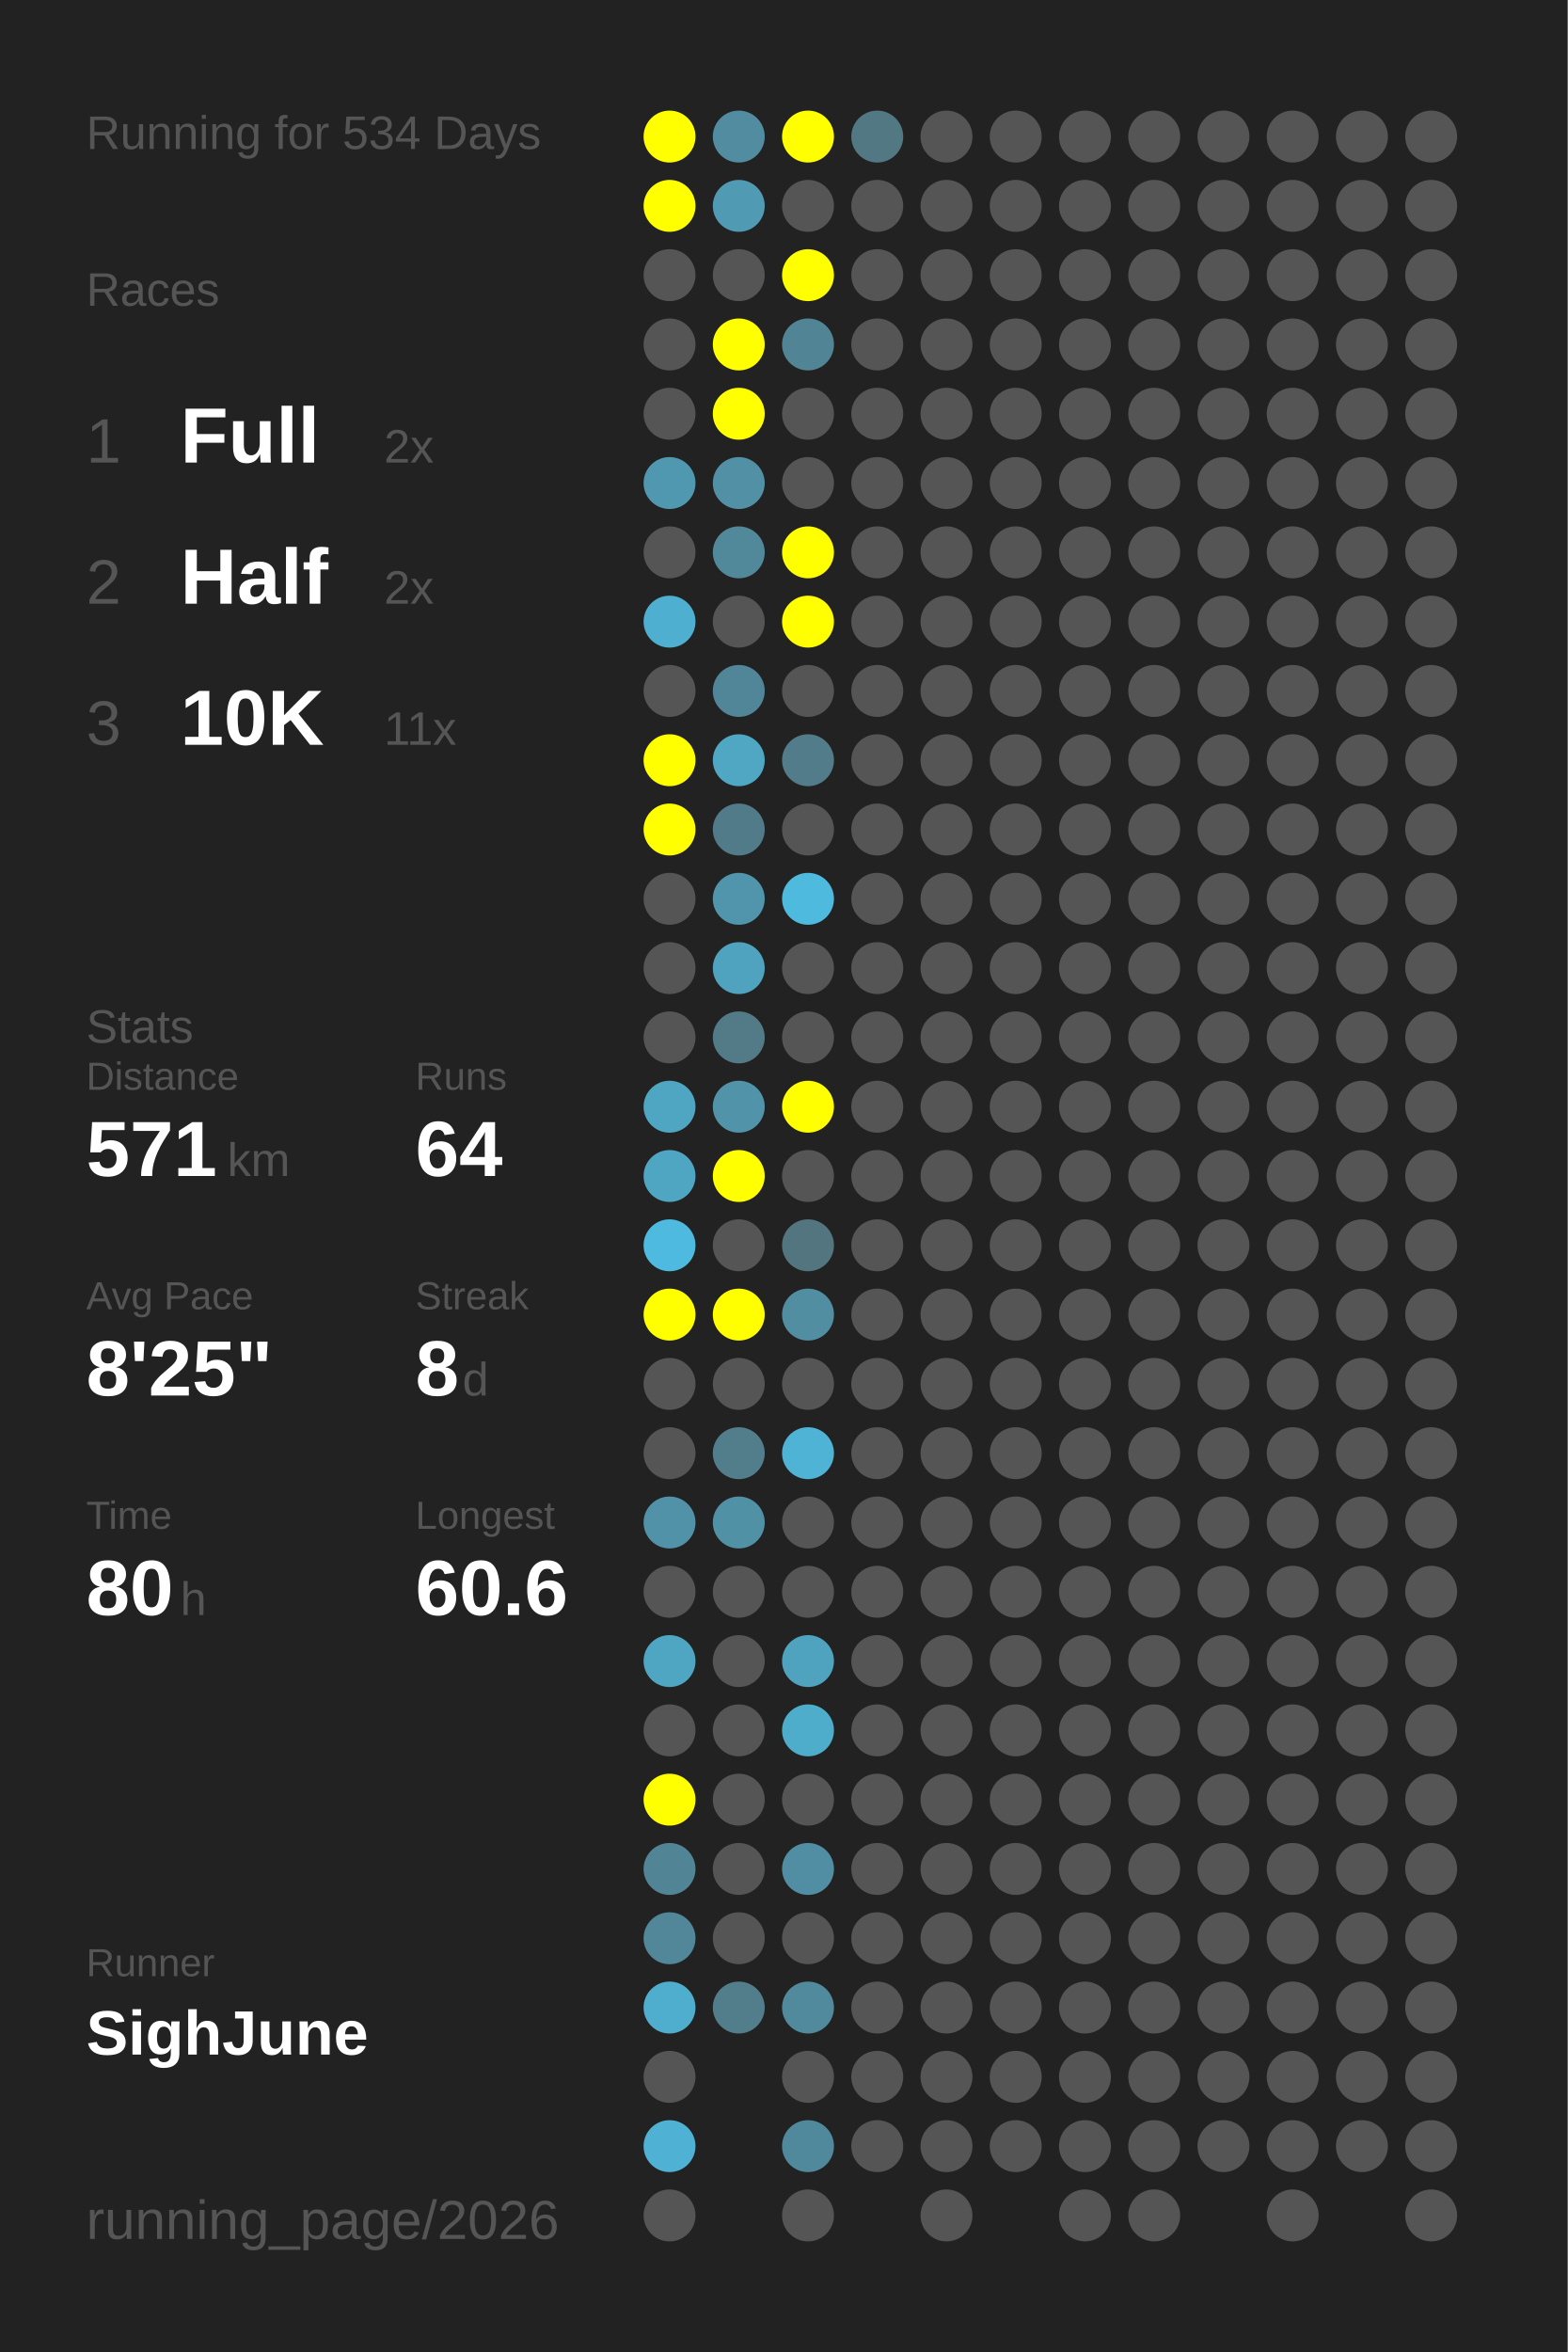
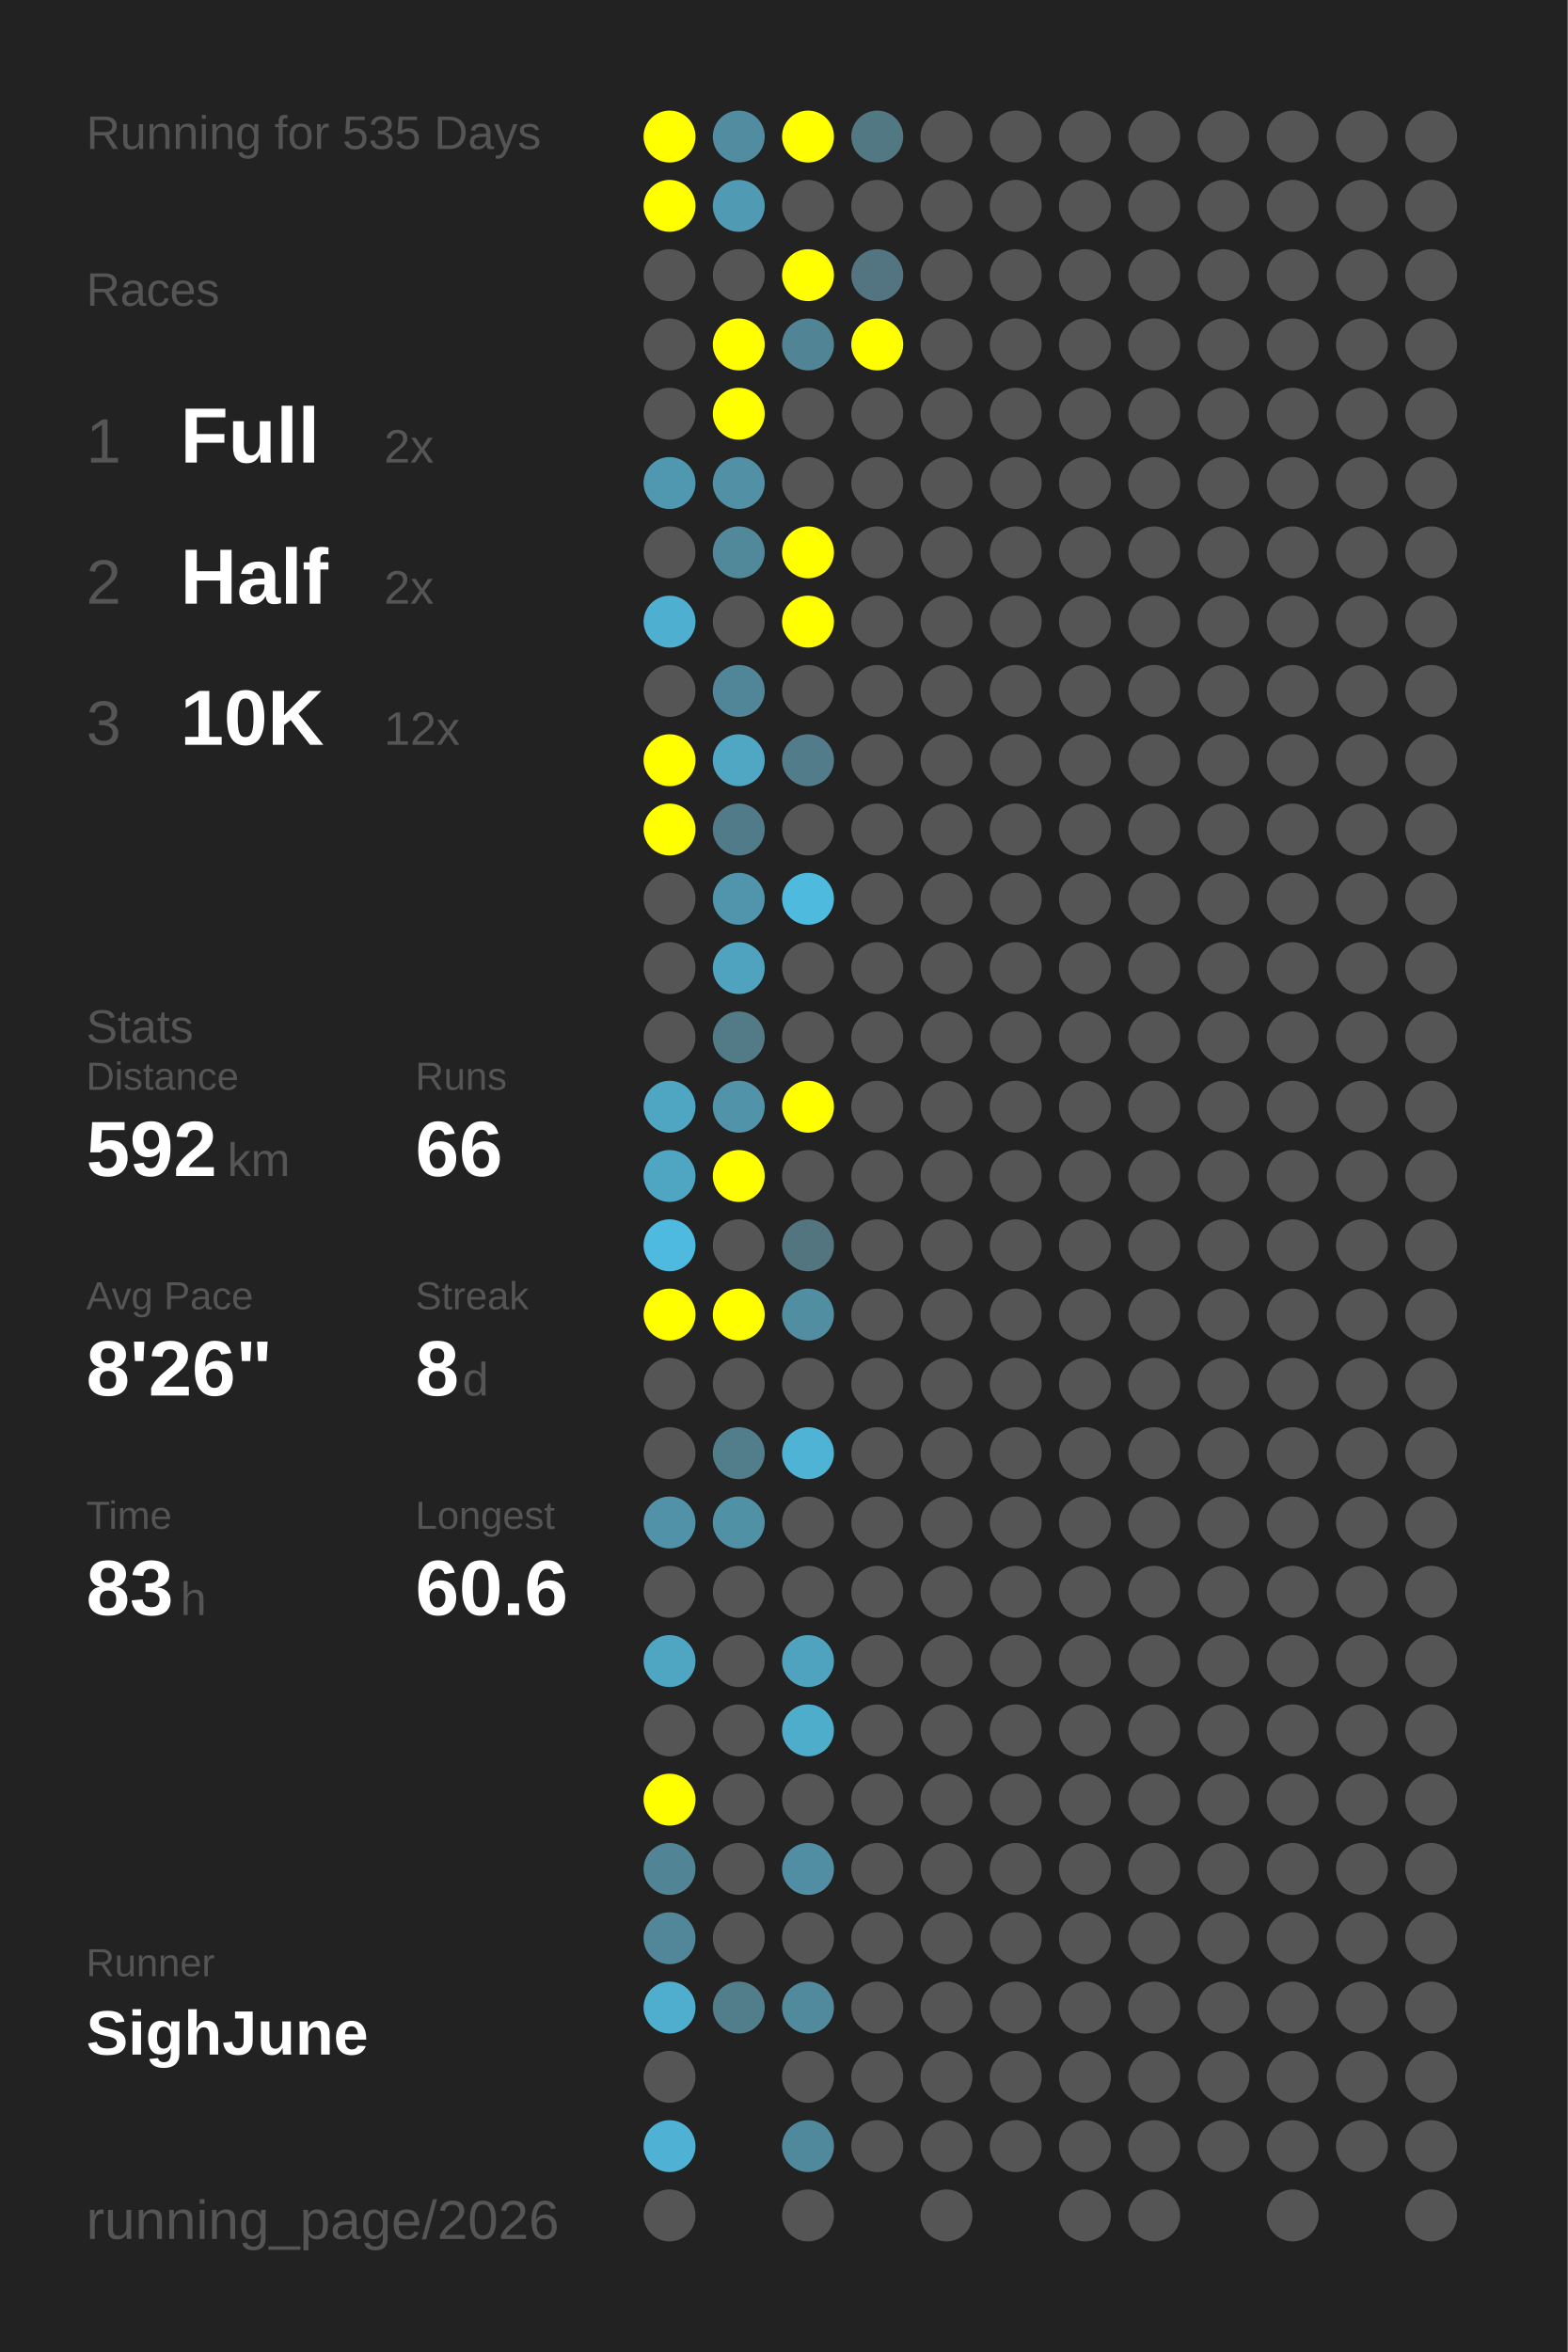
<svg xmlns="http://www.w3.org/2000/svg" baseProfile="full" height="300mm" version="1.1" viewBox="0,0,200,300" width="200mm">
  <defs />
  <rect fill="#222222" height="300" width="200" x="0" y="0" />
-   <text fill="#555555" style="font-size:6px; font-family:Arial;" x="11" y="19">Running for 534 Days</text>
+   <text fill="#555555" style="font-size:6px; font-family:Arial;" x="11" y="19">Running for 535 Days</text>
  <text fill="#555555" style="font-size:6px; font-family:Arial;" x="11" y="39">Races</text>
  <text fill="#555555" style="font-size:8px; font-family:Arial;" x="11" y="59">1</text>
  <text fill="#FFFFFF" style="font-size:10px; font-family:Arial; font-weight:bold;" x="23" y="59">Full</text>
  <text fill="#555555" style="font-size:6px; font-family:Arial;" x="49" y="59">2x</text>
  <text fill="#555555" style="font-size:8px; font-family:Arial;" x="11" y="77">2</text>
  <text fill="#FFFFFF" style="font-size:10px; font-family:Arial; font-weight:bold;" x="23" y="77">Half</text>
  <text fill="#555555" style="font-size:6px; font-family:Arial;" x="49" y="77">2x</text>
  <text fill="#555555" style="font-size:8px; font-family:Arial;" x="11" y="95">3</text>
  <text fill="#FFFFFF" style="font-size:10px; font-family:Arial; font-weight:bold;" x="23" y="95">10K</text>
-   <text fill="#555555" style="font-size:6px; font-family:Arial;" x="49" y="95">11x</text>
+   <text fill="#555555" style="font-size:6px; font-family:Arial;" x="49" y="95">12x</text>
  <text fill="#555555" style="font-size:6px; font-family:Arial;" x="11" y="133">Stats</text>
  <text fill="#555555" style="font-size:5px; font-family:Arial;" x="11" y="139">Distance</text>
-   <text fill="#FFFFFF" style="font-size:10px; font-family:Arial; font-weight:bold;" x="11" y="150">571</text>
+   <text fill="#FFFFFF" style="font-size:10px; font-family:Arial; font-weight:bold;" x="11" y="150">592</text>
  <text fill="#555555" style="font-size:6px; font-family:Arial;" x="29" y="150">km</text>
  <text fill="#555555" style="font-size:5px; font-family:Arial;" x="53" y="139">Runs</text>
-   <text fill="#FFFFFF" style="font-size:10px; font-family:Arial; font-weight:bold;" x="53" y="150">64</text>
+   <text fill="#FFFFFF" style="font-size:10px; font-family:Arial; font-weight:bold;" x="53" y="150">66</text>
  <text fill="#555555" style="font-size:5px; font-family:Arial;" x="11" y="167">Avg Pace</text>
-   <text fill="#FFFFFF" style="font-size:10px; font-family:Arial; font-weight:bold;" x="11" y="178">8'25"</text>
+   <text fill="#FFFFFF" style="font-size:10px; font-family:Arial; font-weight:bold;" x="11" y="178">8'26"</text>
  <text fill="#555555" style="font-size:5px; font-family:Arial;" x="53" y="167">Streak</text>
  <text fill="#FFFFFF" style="font-size:10px; font-family:Arial; font-weight:bold;" x="53" y="178">8</text>
  <text fill="#555555" style="font-size:6px; font-family:Arial;" x="59" y="178">d</text>
  <text fill="#555555" style="font-size:5px; font-family:Arial;" x="11" y="195">Time</text>
-   <text fill="#FFFFFF" style="font-size:10px; font-family:Arial; font-weight:bold;" x="11" y="206">80</text>
+   <text fill="#FFFFFF" style="font-size:10px; font-family:Arial; font-weight:bold;" x="11" y="206">83</text>
  <text fill="#555555" style="font-size:6px; font-family:Arial;" x="23" y="206">h</text>
  <text fill="#555555" style="font-size:5px; font-family:Arial;" x="53" y="195">Longest</text>
  <text fill="#FFFFFF" style="font-size:10px; font-family:Arial; font-weight:bold;" x="53" y="206">60.6</text>
  <text fill="#555555" style="font-size:5px; font-family:Arial;" x="11" y="252.065">Runner</text>
  <text fill="#FFFFFF" style="font-size:8px; font-family:Arial; font-weight:bold;" x="11" y="262.065">SighJune</text>
  <text fill="#555555" style="font-size:7px; font-family:Arial;" x="11" y="285.581">running_page/2026</text>
  <circle cx="85.417" cy="17.419" fill="#FFFF00" r="3.312" />
  <circle cx="85.417" cy="26.258" fill="#FFFF00" r="3.312" />
  <circle cx="85.417" cy="35.097" fill="#555555" r="3.312" />
  <circle cx="85.417" cy="43.935" fill="#555555" r="3.312" />
  <circle cx="85.417" cy="52.774" fill="#555555" r="3.312" />
  <circle cx="85.417" cy="61.613" fill="#5098b0" r="3.312" />
  <circle cx="85.417" cy="70.452" fill="#555555" r="3.312" />
  <circle cx="85.417" cy="79.29" fill="#4fafd0" r="3.312" />
  <circle cx="85.417" cy="88.129" fill="#555555" r="3.312" />
  <circle cx="85.417" cy="96.968" fill="#FFFF00" r="3.312" />
  <circle cx="85.417" cy="105.806" fill="#FFFF00" r="3.312" />
  <circle cx="85.417" cy="114.645" fill="#555555" r="3.312" />
  <circle cx="85.417" cy="123.484" fill="#555555" r="3.312" />
  <circle cx="85.417" cy="132.323" fill="#555555" r="3.312" />
  <circle cx="85.417" cy="141.161" fill="#4fa6c3" r="3.312" />
  <circle cx="85.417" cy="150" fill="#4fa6c3" r="3.312" />
  <circle cx="85.417" cy="158.839" fill="#4ebadf" r="3.312" />
  <circle cx="85.417" cy="167.677" fill="#FFFF00" r="3.312" />
  <circle cx="85.417" cy="176.516" fill="#555555" r="3.312" />
  <circle cx="85.417" cy="185.355" fill="#555555" r="3.312" />
  <circle cx="85.417" cy="194.194" fill="#5192a8" r="3.312" />
  <circle cx="85.417" cy="203.032" fill="#555555" r="3.312" />
  <circle cx="85.417" cy="211.871" fill="#4fa6c3" r="3.312" />
  <circle cx="85.417" cy="220.71" fill="#555555" r="3.312" />
  <circle cx="85.417" cy="229.548" fill="#FFFF00" r="3.312" />
  <circle cx="85.417" cy="238.387" fill="#518495" r="3.312" />
  <circle cx="85.417" cy="247.226" fill="#518799" r="3.312" />
  <circle cx="85.417" cy="256.065" fill="#4faece" r="3.312" />
  <circle cx="85.417" cy="264.903" fill="#555555" r="3.312" />
  <circle cx="85.417" cy="273.742" fill="#4fb2d4" r="3.312" />
  <circle cx="85.417" cy="282.581" fill="#555555" r="3.312" />
  <circle cx="94.25" cy="17.419" fill="#518ca0" r="3.312" />
  <circle cx="94.25" cy="26.258" fill="#509ab3" r="3.312" />
  <circle cx="94.25" cy="35.097" fill="#555555" r="3.312" />
  <circle cx="94.25" cy="43.935" fill="#FFFF00" r="3.312" />
  <circle cx="94.25" cy="52.774" fill="#FFFF00" r="3.312" />
  <circle cx="94.25" cy="61.613" fill="#5190a5" r="3.312" />
  <circle cx="94.25" cy="70.452" fill="#51899b" r="3.312" />
  <circle cx="94.25" cy="79.29" fill="#555555" r="3.312" />
  <circle cx="94.25" cy="88.129" fill="#518698" r="3.312" />
  <circle cx="94.25" cy="96.968" fill="#4fa7c4" r="3.312" />
  <circle cx="94.25" cy="105.806" fill="#527b89" r="3.312" />
  <circle cx="94.25" cy="114.645" fill="#5095ac" r="3.312" />
  <circle cx="94.25" cy="123.484" fill="#4fa3bf" r="3.312" />
  <circle cx="94.25" cy="132.323" fill="#527a87" r="3.312" />
  <circle cx="94.25" cy="141.161" fill="#5193a9" r="3.312" />
  <circle cx="94.25" cy="150" fill="#FFFF00" r="3.312" />
  <circle cx="94.25" cy="158.839" fill="#555555" r="3.312" />
  <circle cx="94.25" cy="167.677" fill="#FFFF00" r="3.312" />
  <circle cx="94.25" cy="176.516" fill="#555555" r="3.312" />
  <circle cx="94.25" cy="185.355" fill="#527e8c" r="3.312" />
  <circle cx="94.25" cy="194.194" fill="#5191a6" r="3.312" />
  <circle cx="94.25" cy="203.032" fill="#555555" r="3.312" />
  <circle cx="94.25" cy="211.871" fill="#555555" r="3.312" />
  <circle cx="94.25" cy="220.71" fill="#555555" r="3.312" />
  <circle cx="94.25" cy="229.548" fill="#555555" r="3.312" />
  <circle cx="94.25" cy="238.387" fill="#555555" r="3.312" />
  <circle cx="94.25" cy="247.226" fill="#555555" r="3.312" />
  <circle cx="94.25" cy="256.065" fill="#527d8b" r="3.312" />
  <circle cx="103.083" cy="17.419" fill="#FFFF00" r="3.312" />
  <circle cx="103.083" cy="26.258" fill="#555555" r="3.312" />
  <circle cx="103.083" cy="35.097" fill="#FFFF00" r="3.312" />
  <circle cx="103.083" cy="43.935" fill="#518495" r="3.312" />
  <circle cx="103.083" cy="52.774" fill="#555555" r="3.312" />
  <circle cx="103.083" cy="61.613" fill="#555555" r="3.312" />
  <circle cx="103.083" cy="70.452" fill="#FFFF00" r="3.312" />
  <circle cx="103.083" cy="79.29" fill="#FFFF00" r="3.312" />
  <circle cx="103.083" cy="88.129" fill="#555555" r="3.312" />
  <circle cx="103.083" cy="96.968" fill="#527c8a" r="3.312" />
  <circle cx="103.083" cy="105.806" fill="#555555" r="3.312" />
  <circle cx="103.083" cy="114.645" fill="#4ebade" r="3.312" />
  <circle cx="103.083" cy="123.484" fill="#555555" r="3.312" />
  <circle cx="103.083" cy="132.323" fill="#555555" r="3.312" />
  <circle cx="103.083" cy="141.161" fill="#FFFF00" r="3.312" />
  <circle cx="103.083" cy="150" fill="#555555" r="3.312" />
  <circle cx="103.083" cy="158.839" fill="#527580" r="3.312" />
  <circle cx="103.083" cy="167.677" fill="#518ea2" r="3.312" />
  <circle cx="103.083" cy="176.516" fill="#555555" r="3.312" />
  <circle cx="103.083" cy="185.355" fill="#4eb3d5" r="3.312" />
  <circle cx="103.083" cy="194.194" fill="#555555" r="3.312" />
  <circle cx="103.083" cy="203.032" fill="#555555" r="3.312" />
  <circle cx="103.083" cy="211.871" fill="#4fa3bf" r="3.312" />
  <circle cx="103.083" cy="220.71" fill="#4fadcc" r="3.312" />
  <circle cx="103.083" cy="229.548" fill="#555555" r="3.312" />
  <circle cx="103.083" cy="238.387" fill="#518ea3" r="3.312" />
  <circle cx="103.083" cy="247.226" fill="#555555" r="3.312" />
  <circle cx="103.083" cy="256.065" fill="#518a9d" r="3.312" />
  <circle cx="103.083" cy="264.903" fill="#555555" r="3.312" />
  <circle cx="103.083" cy="273.742" fill="#51899c" r="3.312" />
  <circle cx="103.083" cy="282.581" fill="#555555" r="3.312" />
  <circle cx="111.917" cy="17.419" fill="#527884" r="3.312" />
  <circle cx="111.917" cy="26.258" fill="#555555" r="3.312" />
-   <circle cx="111.917" cy="35.097" fill="#555555" r="3.312" />
-   <circle cx="111.917" cy="43.935" fill="#555555" r="3.312" />
+   <circle cx="111.917" cy="35.097" fill="#527581" r="3.312" />
+   <circle cx="111.917" cy="43.935" fill="#FFFF00" r="3.312" />
  <circle cx="111.917" cy="52.774" fill="#555555" r="3.312" />
  <circle cx="111.917" cy="61.613" fill="#555555" r="3.312" />
  <circle cx="111.917" cy="70.452" fill="#555555" r="3.312" />
  <circle cx="111.917" cy="79.29" fill="#555555" r="3.312" />
  <circle cx="111.917" cy="88.129" fill="#555555" r="3.312" />
  <circle cx="111.917" cy="96.968" fill="#555555" r="3.312" />
  <circle cx="111.917" cy="105.806" fill="#555555" r="3.312" />
  <circle cx="111.917" cy="114.645" fill="#555555" r="3.312" />
  <circle cx="111.917" cy="123.484" fill="#555555" r="3.312" />
  <circle cx="111.917" cy="132.323" fill="#555555" r="3.312" />
  <circle cx="111.917" cy="141.161" fill="#555555" r="3.312" />
  <circle cx="111.917" cy="150" fill="#555555" r="3.312" />
  <circle cx="111.917" cy="158.839" fill="#555555" r="3.312" />
  <circle cx="111.917" cy="167.677" fill="#555555" r="3.312" />
  <circle cx="111.917" cy="176.516" fill="#555555" r="3.312" />
  <circle cx="111.917" cy="185.355" fill="#555555" r="3.312" />
  <circle cx="111.917" cy="194.194" fill="#555555" r="3.312" />
  <circle cx="111.917" cy="203.032" fill="#555555" r="3.312" />
  <circle cx="111.917" cy="211.871" fill="#555555" r="3.312" />
  <circle cx="111.917" cy="220.71" fill="#555555" r="3.312" />
  <circle cx="111.917" cy="229.548" fill="#555555" r="3.312" />
  <circle cx="111.917" cy="238.387" fill="#555555" r="3.312" />
  <circle cx="111.917" cy="247.226" fill="#555555" r="3.312" />
  <circle cx="111.917" cy="256.065" fill="#555555" r="3.312" />
  <circle cx="111.917" cy="264.903" fill="#555555" r="3.312" />
  <circle cx="111.917" cy="273.742" fill="#555555" r="3.312" />
  <circle cx="120.75" cy="17.419" fill="#555555" r="3.312" />
  <circle cx="120.75" cy="26.258" fill="#555555" r="3.312" />
  <circle cx="120.75" cy="35.097" fill="#555555" r="3.312" />
  <circle cx="120.75" cy="43.935" fill="#555555" r="3.312" />
  <circle cx="120.75" cy="52.774" fill="#555555" r="3.312" />
  <circle cx="120.75" cy="61.613" fill="#555555" r="3.312" />
  <circle cx="120.75" cy="70.452" fill="#555555" r="3.312" />
  <circle cx="120.75" cy="79.29" fill="#555555" r="3.312" />
  <circle cx="120.75" cy="88.129" fill="#555555" r="3.312" />
  <circle cx="120.75" cy="96.968" fill="#555555" r="3.312" />
  <circle cx="120.75" cy="105.806" fill="#555555" r="3.312" />
  <circle cx="120.75" cy="114.645" fill="#555555" r="3.312" />
  <circle cx="120.75" cy="123.484" fill="#555555" r="3.312" />
  <circle cx="120.75" cy="132.323" fill="#555555" r="3.312" />
  <circle cx="120.75" cy="141.161" fill="#555555" r="3.312" />
  <circle cx="120.75" cy="150" fill="#555555" r="3.312" />
  <circle cx="120.75" cy="158.839" fill="#555555" r="3.312" />
  <circle cx="120.75" cy="167.677" fill="#555555" r="3.312" />
  <circle cx="120.75" cy="176.516" fill="#555555" r="3.312" />
  <circle cx="120.75" cy="185.355" fill="#555555" r="3.312" />
  <circle cx="120.75" cy="194.194" fill="#555555" r="3.312" />
  <circle cx="120.75" cy="203.032" fill="#555555" r="3.312" />
  <circle cx="120.75" cy="211.871" fill="#555555" r="3.312" />
  <circle cx="120.75" cy="220.71" fill="#555555" r="3.312" />
  <circle cx="120.75" cy="229.548" fill="#555555" r="3.312" />
  <circle cx="120.75" cy="238.387" fill="#555555" r="3.312" />
  <circle cx="120.75" cy="247.226" fill="#555555" r="3.312" />
  <circle cx="120.75" cy="256.065" fill="#555555" r="3.312" />
  <circle cx="120.75" cy="264.903" fill="#555555" r="3.312" />
  <circle cx="120.75" cy="273.742" fill="#555555" r="3.312" />
  <circle cx="120.75" cy="282.581" fill="#555555" r="3.312" />
  <circle cx="129.583" cy="17.419" fill="#555555" r="3.312" />
  <circle cx="129.583" cy="26.258" fill="#555555" r="3.312" />
  <circle cx="129.583" cy="35.097" fill="#555555" r="3.312" />
  <circle cx="129.583" cy="43.935" fill="#555555" r="3.312" />
  <circle cx="129.583" cy="52.774" fill="#555555" r="3.312" />
  <circle cx="129.583" cy="61.613" fill="#555555" r="3.312" />
  <circle cx="129.583" cy="70.452" fill="#555555" r="3.312" />
  <circle cx="129.583" cy="79.29" fill="#555555" r="3.312" />
  <circle cx="129.583" cy="88.129" fill="#555555" r="3.312" />
  <circle cx="129.583" cy="96.968" fill="#555555" r="3.312" />
  <circle cx="129.583" cy="105.806" fill="#555555" r="3.312" />
  <circle cx="129.583" cy="114.645" fill="#555555" r="3.312" />
  <circle cx="129.583" cy="123.484" fill="#555555" r="3.312" />
  <circle cx="129.583" cy="132.323" fill="#555555" r="3.312" />
  <circle cx="129.583" cy="141.161" fill="#555555" r="3.312" />
  <circle cx="129.583" cy="150" fill="#555555" r="3.312" />
  <circle cx="129.583" cy="158.839" fill="#555555" r="3.312" />
  <circle cx="129.583" cy="167.677" fill="#555555" r="3.312" />
  <circle cx="129.583" cy="176.516" fill="#555555" r="3.312" />
  <circle cx="129.583" cy="185.355" fill="#555555" r="3.312" />
  <circle cx="129.583" cy="194.194" fill="#555555" r="3.312" />
  <circle cx="129.583" cy="203.032" fill="#555555" r="3.312" />
  <circle cx="129.583" cy="211.871" fill="#555555" r="3.312" />
  <circle cx="129.583" cy="220.71" fill="#555555" r="3.312" />
  <circle cx="129.583" cy="229.548" fill="#555555" r="3.312" />
  <circle cx="129.583" cy="238.387" fill="#555555" r="3.312" />
  <circle cx="129.583" cy="247.226" fill="#555555" r="3.312" />
  <circle cx="129.583" cy="256.065" fill="#555555" r="3.312" />
  <circle cx="129.583" cy="264.903" fill="#555555" r="3.312" />
  <circle cx="129.583" cy="273.742" fill="#555555" r="3.312" />
  <circle cx="138.417" cy="17.419" fill="#555555" r="3.312" />
  <circle cx="138.417" cy="26.258" fill="#555555" r="3.312" />
  <circle cx="138.417" cy="35.097" fill="#555555" r="3.312" />
  <circle cx="138.417" cy="43.935" fill="#555555" r="3.312" />
  <circle cx="138.417" cy="52.774" fill="#555555" r="3.312" />
  <circle cx="138.417" cy="61.613" fill="#555555" r="3.312" />
  <circle cx="138.417" cy="70.452" fill="#555555" r="3.312" />
  <circle cx="138.417" cy="79.29" fill="#555555" r="3.312" />
  <circle cx="138.417" cy="88.129" fill="#555555" r="3.312" />
  <circle cx="138.417" cy="96.968" fill="#555555" r="3.312" />
  <circle cx="138.417" cy="105.806" fill="#555555" r="3.312" />
  <circle cx="138.417" cy="114.645" fill="#555555" r="3.312" />
  <circle cx="138.417" cy="123.484" fill="#555555" r="3.312" />
  <circle cx="138.417" cy="132.323" fill="#555555" r="3.312" />
  <circle cx="138.417" cy="141.161" fill="#555555" r="3.312" />
  <circle cx="138.417" cy="150" fill="#555555" r="3.312" />
  <circle cx="138.417" cy="158.839" fill="#555555" r="3.312" />
  <circle cx="138.417" cy="167.677" fill="#555555" r="3.312" />
  <circle cx="138.417" cy="176.516" fill="#555555" r="3.312" />
  <circle cx="138.417" cy="185.355" fill="#555555" r="3.312" />
  <circle cx="138.417" cy="194.194" fill="#555555" r="3.312" />
  <circle cx="138.417" cy="203.032" fill="#555555" r="3.312" />
  <circle cx="138.417" cy="211.871" fill="#555555" r="3.312" />
  <circle cx="138.417" cy="220.71" fill="#555555" r="3.312" />
  <circle cx="138.417" cy="229.548" fill="#555555" r="3.312" />
  <circle cx="138.417" cy="238.387" fill="#555555" r="3.312" />
  <circle cx="138.417" cy="247.226" fill="#555555" r="3.312" />
  <circle cx="138.417" cy="256.065" fill="#555555" r="3.312" />
  <circle cx="138.417" cy="264.903" fill="#555555" r="3.312" />
  <circle cx="138.417" cy="273.742" fill="#555555" r="3.312" />
  <circle cx="138.417" cy="282.581" fill="#555555" r="3.312" />
  <circle cx="147.25" cy="17.419" fill="#555555" r="3.312" />
  <circle cx="147.25" cy="26.258" fill="#555555" r="3.312" />
  <circle cx="147.25" cy="35.097" fill="#555555" r="3.312" />
  <circle cx="147.25" cy="43.935" fill="#555555" r="3.312" />
  <circle cx="147.25" cy="52.774" fill="#555555" r="3.312" />
  <circle cx="147.25" cy="61.613" fill="#555555" r="3.312" />
  <circle cx="147.25" cy="70.452" fill="#555555" r="3.312" />
  <circle cx="147.25" cy="79.29" fill="#555555" r="3.312" />
  <circle cx="147.25" cy="88.129" fill="#555555" r="3.312" />
  <circle cx="147.25" cy="96.968" fill="#555555" r="3.312" />
  <circle cx="147.25" cy="105.806" fill="#555555" r="3.312" />
  <circle cx="147.25" cy="114.645" fill="#555555" r="3.312" />
  <circle cx="147.25" cy="123.484" fill="#555555" r="3.312" />
  <circle cx="147.25" cy="132.323" fill="#555555" r="3.312" />
  <circle cx="147.25" cy="141.161" fill="#555555" r="3.312" />
  <circle cx="147.25" cy="150" fill="#555555" r="3.312" />
  <circle cx="147.25" cy="158.839" fill="#555555" r="3.312" />
  <circle cx="147.25" cy="167.677" fill="#555555" r="3.312" />
  <circle cx="147.25" cy="176.516" fill="#555555" r="3.312" />
  <circle cx="147.25" cy="185.355" fill="#555555" r="3.312" />
  <circle cx="147.25" cy="194.194" fill="#555555" r="3.312" />
  <circle cx="147.25" cy="203.032" fill="#555555" r="3.312" />
  <circle cx="147.25" cy="211.871" fill="#555555" r="3.312" />
  <circle cx="147.25" cy="220.71" fill="#555555" r="3.312" />
  <circle cx="147.25" cy="229.548" fill="#555555" r="3.312" />
  <circle cx="147.25" cy="238.387" fill="#555555" r="3.312" />
  <circle cx="147.25" cy="247.226" fill="#555555" r="3.312" />
  <circle cx="147.25" cy="256.065" fill="#555555" r="3.312" />
  <circle cx="147.25" cy="264.903" fill="#555555" r="3.312" />
  <circle cx="147.25" cy="273.742" fill="#555555" r="3.312" />
  <circle cx="147.25" cy="282.581" fill="#555555" r="3.312" />
  <circle cx="156.083" cy="17.419" fill="#555555" r="3.312" />
  <circle cx="156.083" cy="26.258" fill="#555555" r="3.312" />
  <circle cx="156.083" cy="35.097" fill="#555555" r="3.312" />
  <circle cx="156.083" cy="43.935" fill="#555555" r="3.312" />
  <circle cx="156.083" cy="52.774" fill="#555555" r="3.312" />
  <circle cx="156.083" cy="61.613" fill="#555555" r="3.312" />
  <circle cx="156.083" cy="70.452" fill="#555555" r="3.312" />
  <circle cx="156.083" cy="79.29" fill="#555555" r="3.312" />
  <circle cx="156.083" cy="88.129" fill="#555555" r="3.312" />
  <circle cx="156.083" cy="96.968" fill="#555555" r="3.312" />
  <circle cx="156.083" cy="105.806" fill="#555555" r="3.312" />
  <circle cx="156.083" cy="114.645" fill="#555555" r="3.312" />
  <circle cx="156.083" cy="123.484" fill="#555555" r="3.312" />
  <circle cx="156.083" cy="132.323" fill="#555555" r="3.312" />
  <circle cx="156.083" cy="141.161" fill="#555555" r="3.312" />
  <circle cx="156.083" cy="150" fill="#555555" r="3.312" />
  <circle cx="156.083" cy="158.839" fill="#555555" r="3.312" />
  <circle cx="156.083" cy="167.677" fill="#555555" r="3.312" />
  <circle cx="156.083" cy="176.516" fill="#555555" r="3.312" />
  <circle cx="156.083" cy="185.355" fill="#555555" r="3.312" />
  <circle cx="156.083" cy="194.194" fill="#555555" r="3.312" />
  <circle cx="156.083" cy="203.032" fill="#555555" r="3.312" />
  <circle cx="156.083" cy="211.871" fill="#555555" r="3.312" />
  <circle cx="156.083" cy="220.71" fill="#555555" r="3.312" />
  <circle cx="156.083" cy="229.548" fill="#555555" r="3.312" />
  <circle cx="156.083" cy="238.387" fill="#555555" r="3.312" />
  <circle cx="156.083" cy="247.226" fill="#555555" r="3.312" />
  <circle cx="156.083" cy="256.065" fill="#555555" r="3.312" />
  <circle cx="156.083" cy="264.903" fill="#555555" r="3.312" />
  <circle cx="156.083" cy="273.742" fill="#555555" r="3.312" />
  <circle cx="164.917" cy="17.419" fill="#555555" r="3.312" />
  <circle cx="164.917" cy="26.258" fill="#555555" r="3.312" />
  <circle cx="164.917" cy="35.097" fill="#555555" r="3.312" />
  <circle cx="164.917" cy="43.935" fill="#555555" r="3.312" />
  <circle cx="164.917" cy="52.774" fill="#555555" r="3.312" />
  <circle cx="164.917" cy="61.613" fill="#555555" r="3.312" />
  <circle cx="164.917" cy="70.452" fill="#555555" r="3.312" />
  <circle cx="164.917" cy="79.29" fill="#555555" r="3.312" />
  <circle cx="164.917" cy="88.129" fill="#555555" r="3.312" />
  <circle cx="164.917" cy="96.968" fill="#555555" r="3.312" />
  <circle cx="164.917" cy="105.806" fill="#555555" r="3.312" />
  <circle cx="164.917" cy="114.645" fill="#555555" r="3.312" />
  <circle cx="164.917" cy="123.484" fill="#555555" r="3.312" />
  <circle cx="164.917" cy="132.323" fill="#555555" r="3.312" />
  <circle cx="164.917" cy="141.161" fill="#555555" r="3.312" />
  <circle cx="164.917" cy="150" fill="#555555" r="3.312" />
  <circle cx="164.917" cy="158.839" fill="#555555" r="3.312" />
  <circle cx="164.917" cy="167.677" fill="#555555" r="3.312" />
  <circle cx="164.917" cy="176.516" fill="#555555" r="3.312" />
  <circle cx="164.917" cy="185.355" fill="#555555" r="3.312" />
  <circle cx="164.917" cy="194.194" fill="#555555" r="3.312" />
  <circle cx="164.917" cy="203.032" fill="#555555" r="3.312" />
  <circle cx="164.917" cy="211.871" fill="#555555" r="3.312" />
  <circle cx="164.917" cy="220.71" fill="#555555" r="3.312" />
  <circle cx="164.917" cy="229.548" fill="#555555" r="3.312" />
  <circle cx="164.917" cy="238.387" fill="#555555" r="3.312" />
  <circle cx="164.917" cy="247.226" fill="#555555" r="3.312" />
  <circle cx="164.917" cy="256.065" fill="#555555" r="3.312" />
  <circle cx="164.917" cy="264.903" fill="#555555" r="3.312" />
  <circle cx="164.917" cy="273.742" fill="#555555" r="3.312" />
  <circle cx="164.917" cy="282.581" fill="#555555" r="3.312" />
  <circle cx="173.75" cy="17.419" fill="#555555" r="3.312" />
  <circle cx="173.75" cy="26.258" fill="#555555" r="3.312" />
  <circle cx="173.75" cy="35.097" fill="#555555" r="3.312" />
  <circle cx="173.75" cy="43.935" fill="#555555" r="3.312" />
  <circle cx="173.75" cy="52.774" fill="#555555" r="3.312" />
  <circle cx="173.75" cy="61.613" fill="#555555" r="3.312" />
  <circle cx="173.75" cy="70.452" fill="#555555" r="3.312" />
  <circle cx="173.75" cy="79.29" fill="#555555" r="3.312" />
  <circle cx="173.75" cy="88.129" fill="#555555" r="3.312" />
  <circle cx="173.75" cy="96.968" fill="#555555" r="3.312" />
  <circle cx="173.75" cy="105.806" fill="#555555" r="3.312" />
  <circle cx="173.75" cy="114.645" fill="#555555" r="3.312" />
  <circle cx="173.75" cy="123.484" fill="#555555" r="3.312" />
  <circle cx="173.75" cy="132.323" fill="#555555" r="3.312" />
  <circle cx="173.75" cy="141.161" fill="#555555" r="3.312" />
  <circle cx="173.75" cy="150" fill="#555555" r="3.312" />
  <circle cx="173.75" cy="158.839" fill="#555555" r="3.312" />
  <circle cx="173.75" cy="167.677" fill="#555555" r="3.312" />
  <circle cx="173.75" cy="176.516" fill="#555555" r="3.312" />
  <circle cx="173.75" cy="185.355" fill="#555555" r="3.312" />
  <circle cx="173.75" cy="194.194" fill="#555555" r="3.312" />
  <circle cx="173.75" cy="203.032" fill="#555555" r="3.312" />
  <circle cx="173.75" cy="211.871" fill="#555555" r="3.312" />
  <circle cx="173.75" cy="220.71" fill="#555555" r="3.312" />
  <circle cx="173.75" cy="229.548" fill="#555555" r="3.312" />
  <circle cx="173.75" cy="238.387" fill="#555555" r="3.312" />
  <circle cx="173.75" cy="247.226" fill="#555555" r="3.312" />
  <circle cx="173.75" cy="256.065" fill="#555555" r="3.312" />
  <circle cx="173.75" cy="264.903" fill="#555555" r="3.312" />
  <circle cx="173.75" cy="273.742" fill="#555555" r="3.312" />
  <circle cx="182.583" cy="17.419" fill="#555555" r="3.312" />
  <circle cx="182.583" cy="26.258" fill="#555555" r="3.312" />
  <circle cx="182.583" cy="35.097" fill="#555555" r="3.312" />
  <circle cx="182.583" cy="43.935" fill="#555555" r="3.312" />
  <circle cx="182.583" cy="52.774" fill="#555555" r="3.312" />
  <circle cx="182.583" cy="61.613" fill="#555555" r="3.312" />
  <circle cx="182.583" cy="70.452" fill="#555555" r="3.312" />
  <circle cx="182.583" cy="79.29" fill="#555555" r="3.312" />
  <circle cx="182.583" cy="88.129" fill="#555555" r="3.312" />
  <circle cx="182.583" cy="96.968" fill="#555555" r="3.312" />
  <circle cx="182.583" cy="105.806" fill="#555555" r="3.312" />
  <circle cx="182.583" cy="114.645" fill="#555555" r="3.312" />
  <circle cx="182.583" cy="123.484" fill="#555555" r="3.312" />
  <circle cx="182.583" cy="132.323" fill="#555555" r="3.312" />
  <circle cx="182.583" cy="141.161" fill="#555555" r="3.312" />
  <circle cx="182.583" cy="150" fill="#555555" r="3.312" />
  <circle cx="182.583" cy="158.839" fill="#555555" r="3.312" />
  <circle cx="182.583" cy="167.677" fill="#555555" r="3.312" />
  <circle cx="182.583" cy="176.516" fill="#555555" r="3.312" />
  <circle cx="182.583" cy="185.355" fill="#555555" r="3.312" />
  <circle cx="182.583" cy="194.194" fill="#555555" r="3.312" />
  <circle cx="182.583" cy="203.032" fill="#555555" r="3.312" />
  <circle cx="182.583" cy="211.871" fill="#555555" r="3.312" />
  <circle cx="182.583" cy="220.71" fill="#555555" r="3.312" />
  <circle cx="182.583" cy="229.548" fill="#555555" r="3.312" />
  <circle cx="182.583" cy="238.387" fill="#555555" r="3.312" />
  <circle cx="182.583" cy="247.226" fill="#555555" r="3.312" />
  <circle cx="182.583" cy="256.065" fill="#555555" r="3.312" />
  <circle cx="182.583" cy="264.903" fill="#555555" r="3.312" />
  <circle cx="182.583" cy="273.742" fill="#555555" r="3.312" />
  <circle cx="182.583" cy="282.581" fill="#555555" r="3.312" />
</svg>
